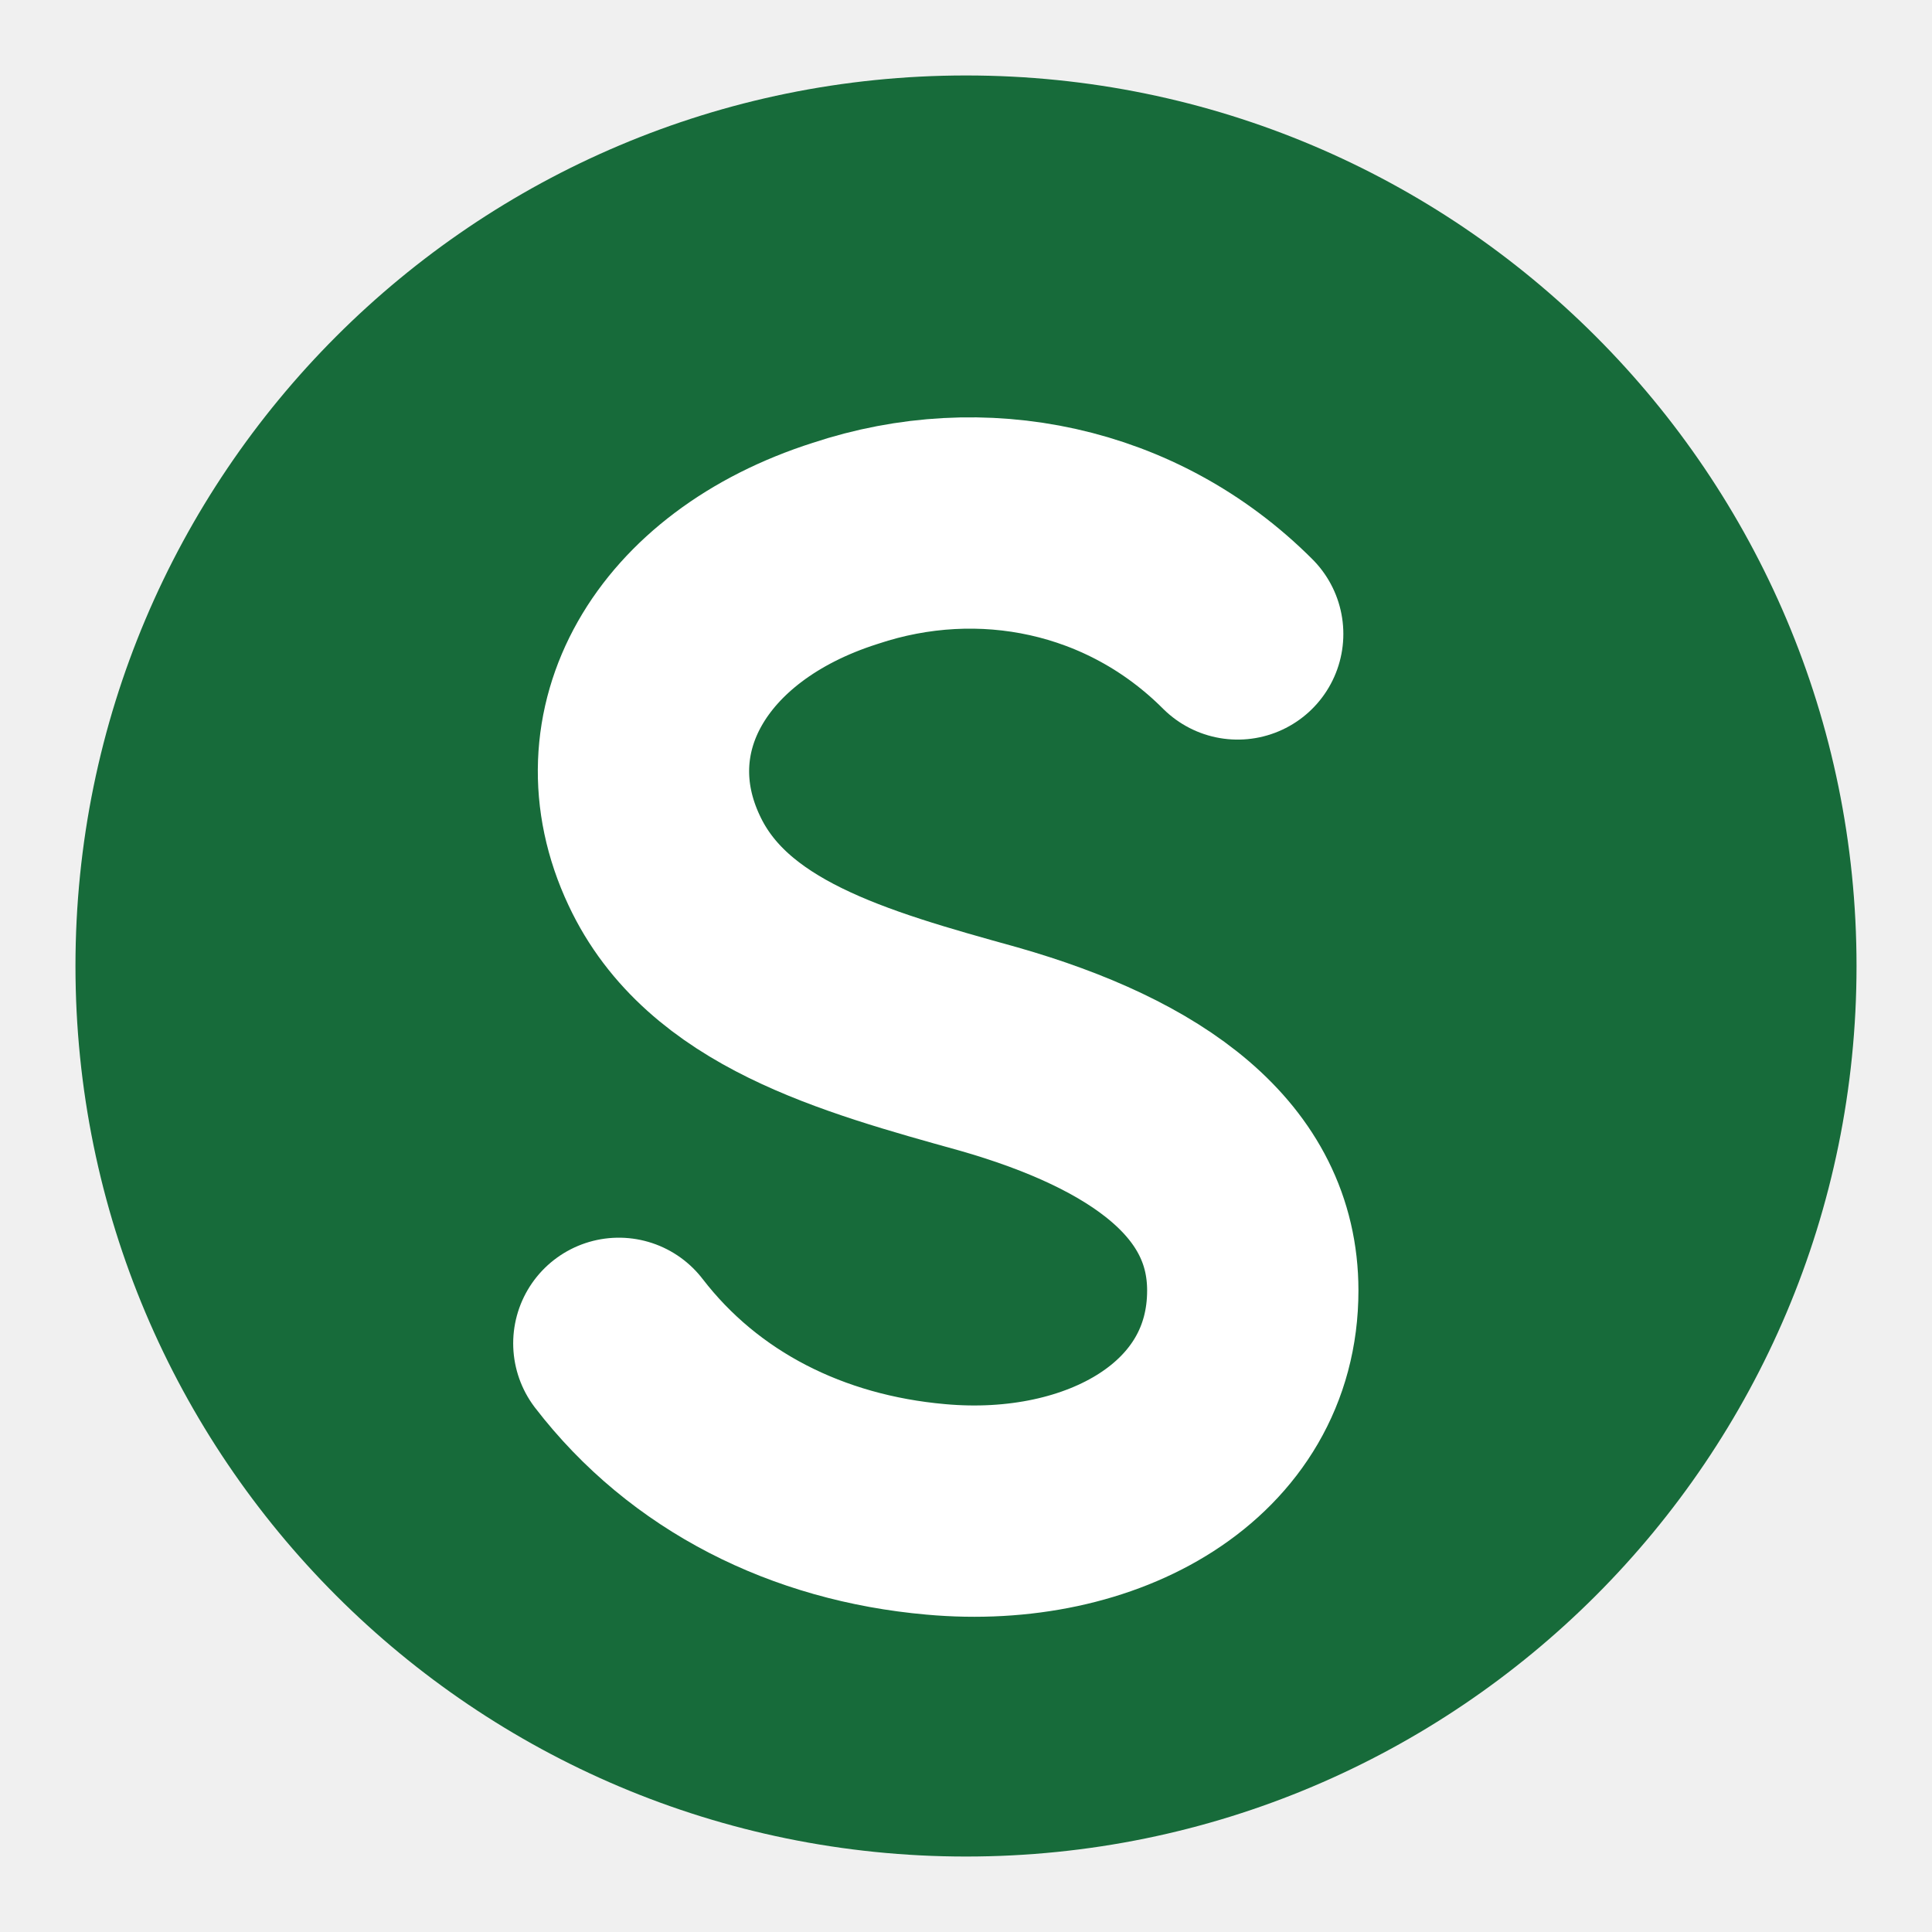
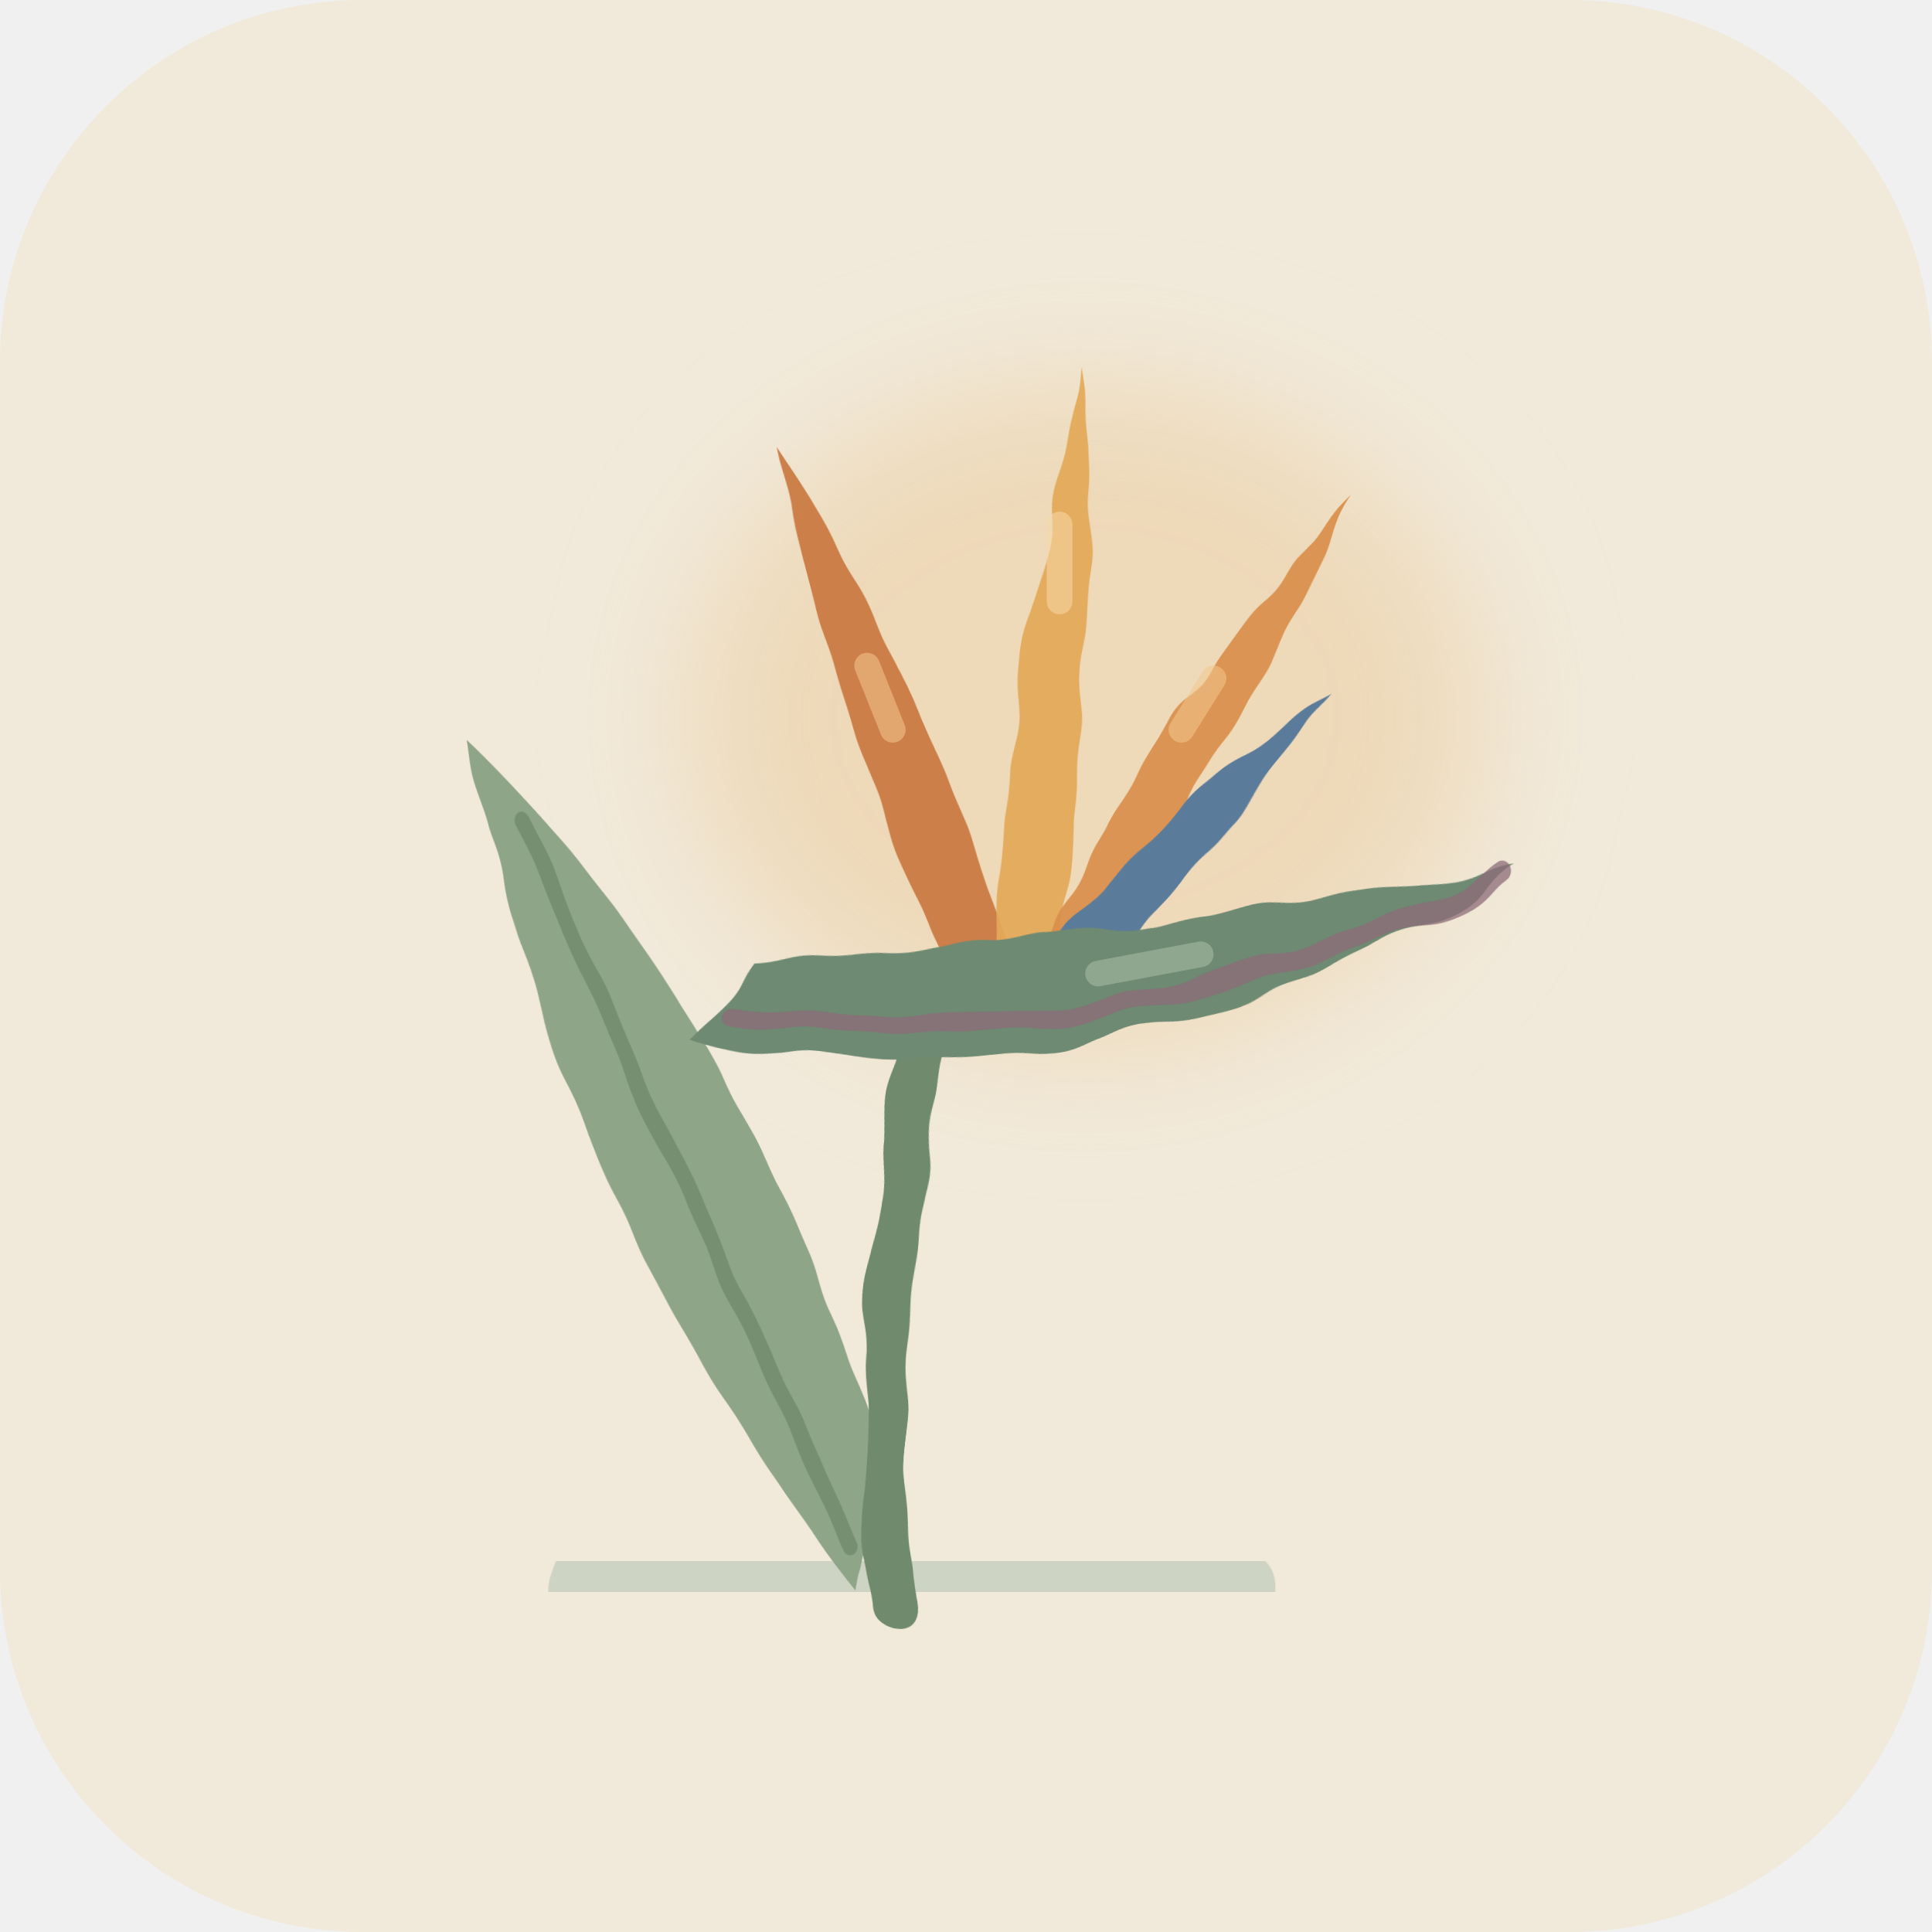
- <svg xmlns="http://www.w3.org/2000/svg" viewBox="0 0 512 512" width="512" height="512" role="img" aria-label="Strelitzia placeholder icon">
-   <circle cx="256" cy="256" r="236" fill="#176B3A" />
-   <path d="M328 168C300 140 260 132 224 144C180 158 160 194 176 228C190 258 226 268 262 278C304 290 332 310 332 342C332 382 292 404 248 400C214 397 184 382 164 356" fill="none" stroke="#FFFFFF" stroke-width="56" stroke-linecap="round" stroke-linejoin="round" />
+ <svg xmlns="http://www.w3.org/2000/svg" viewBox="0 0 256 256" width="256" height="256">
+   <defs>
+     <filter id="brush" x="-10%" y="-10%" width="120%" height="120%">
+       <feTurbulence type="fractalNoise" baseFrequency="0.06" numOctaves="2" seed="7" />
+       <feDisplacementMap in="SourceGraphic" scale="4" />
+     </filter>
+     <filter id="soft" x="-50%" y="-50%" width="200%" height="200%">
+       <feGaussianBlur stdDeviation="10" />
+     </filter>
+   </defs>
+   <rect width="256" height="256" rx="48" fill="#F1EADB" />
+   <g transform="translate(18 10) scale(0.85)">
+     <ellipse cx="148" cy="100" rx="62" ry="52" fill="#EBCB9C" opacity="0.55" filter="url(#soft)" />
+     <path d="M70 236 Q120 228 172 236" fill="none" stroke="#B7C4B4" stroke-width="12" stroke-linecap="round" opacity="0.6" filter="url(#brush)" />
+     <g filter="url(#brush)">
+       <path d="M112 236 Q66 176 52 104 Q96 146 118 222 Z" fill="#8FA587" />
+       <path d="M112 230 Q84 170 60 116" fill="none" stroke="#6F8A6C" stroke-width="2.5" stroke-linecap="round" opacity="0.8" />
+       <path d="M118 238 Q114 190 124 146" fill="none" stroke="#6F8A6C" stroke-width="7" stroke-linecap="round" />
+       <path d="M126 138 Q108 98 100 58 Q124 96 136 136 Z" fill="#C9773F" opacity="0.92" />
+       <path d="M134 136 Q136 92 148 46 Q150 94 144 136 Z" fill="#E3A857" opacity="0.92" />
+       <path d="M142 136 Q160 96 190 66 Q170 104 152 136 Z" fill="#D98E4A" opacity="0.92" />
+       <path d="M144 134 Q164 112 186 96 Q170 118 152 136 Z" fill="#5B7B9A" />
+       <path d="M86 150 Q146 164 216 124 Q152 134 96 138 Z" fill="#6E8A73" />
+       <path d="M92 146 Q150 154 214 125" fill="none" stroke="#8C6B78" stroke-width="3" stroke-linecap="round" opacity="0.75" />
+     </g>
+     <g fill="none" stroke-linecap="round" stroke-width="4" opacity="0.55">
+       <path d="M114 92 l4 10" stroke="#F2C98E" />
+       <path d="M144 70 l0 12" stroke="#F6D9A8" />
+       <path d="M168 94 l-5 8" stroke="#F2C98E" />
+       <path d="M150 140 l16 -3" stroke="#A9BFA4" />
+     </g>
+   </g>
</svg>
